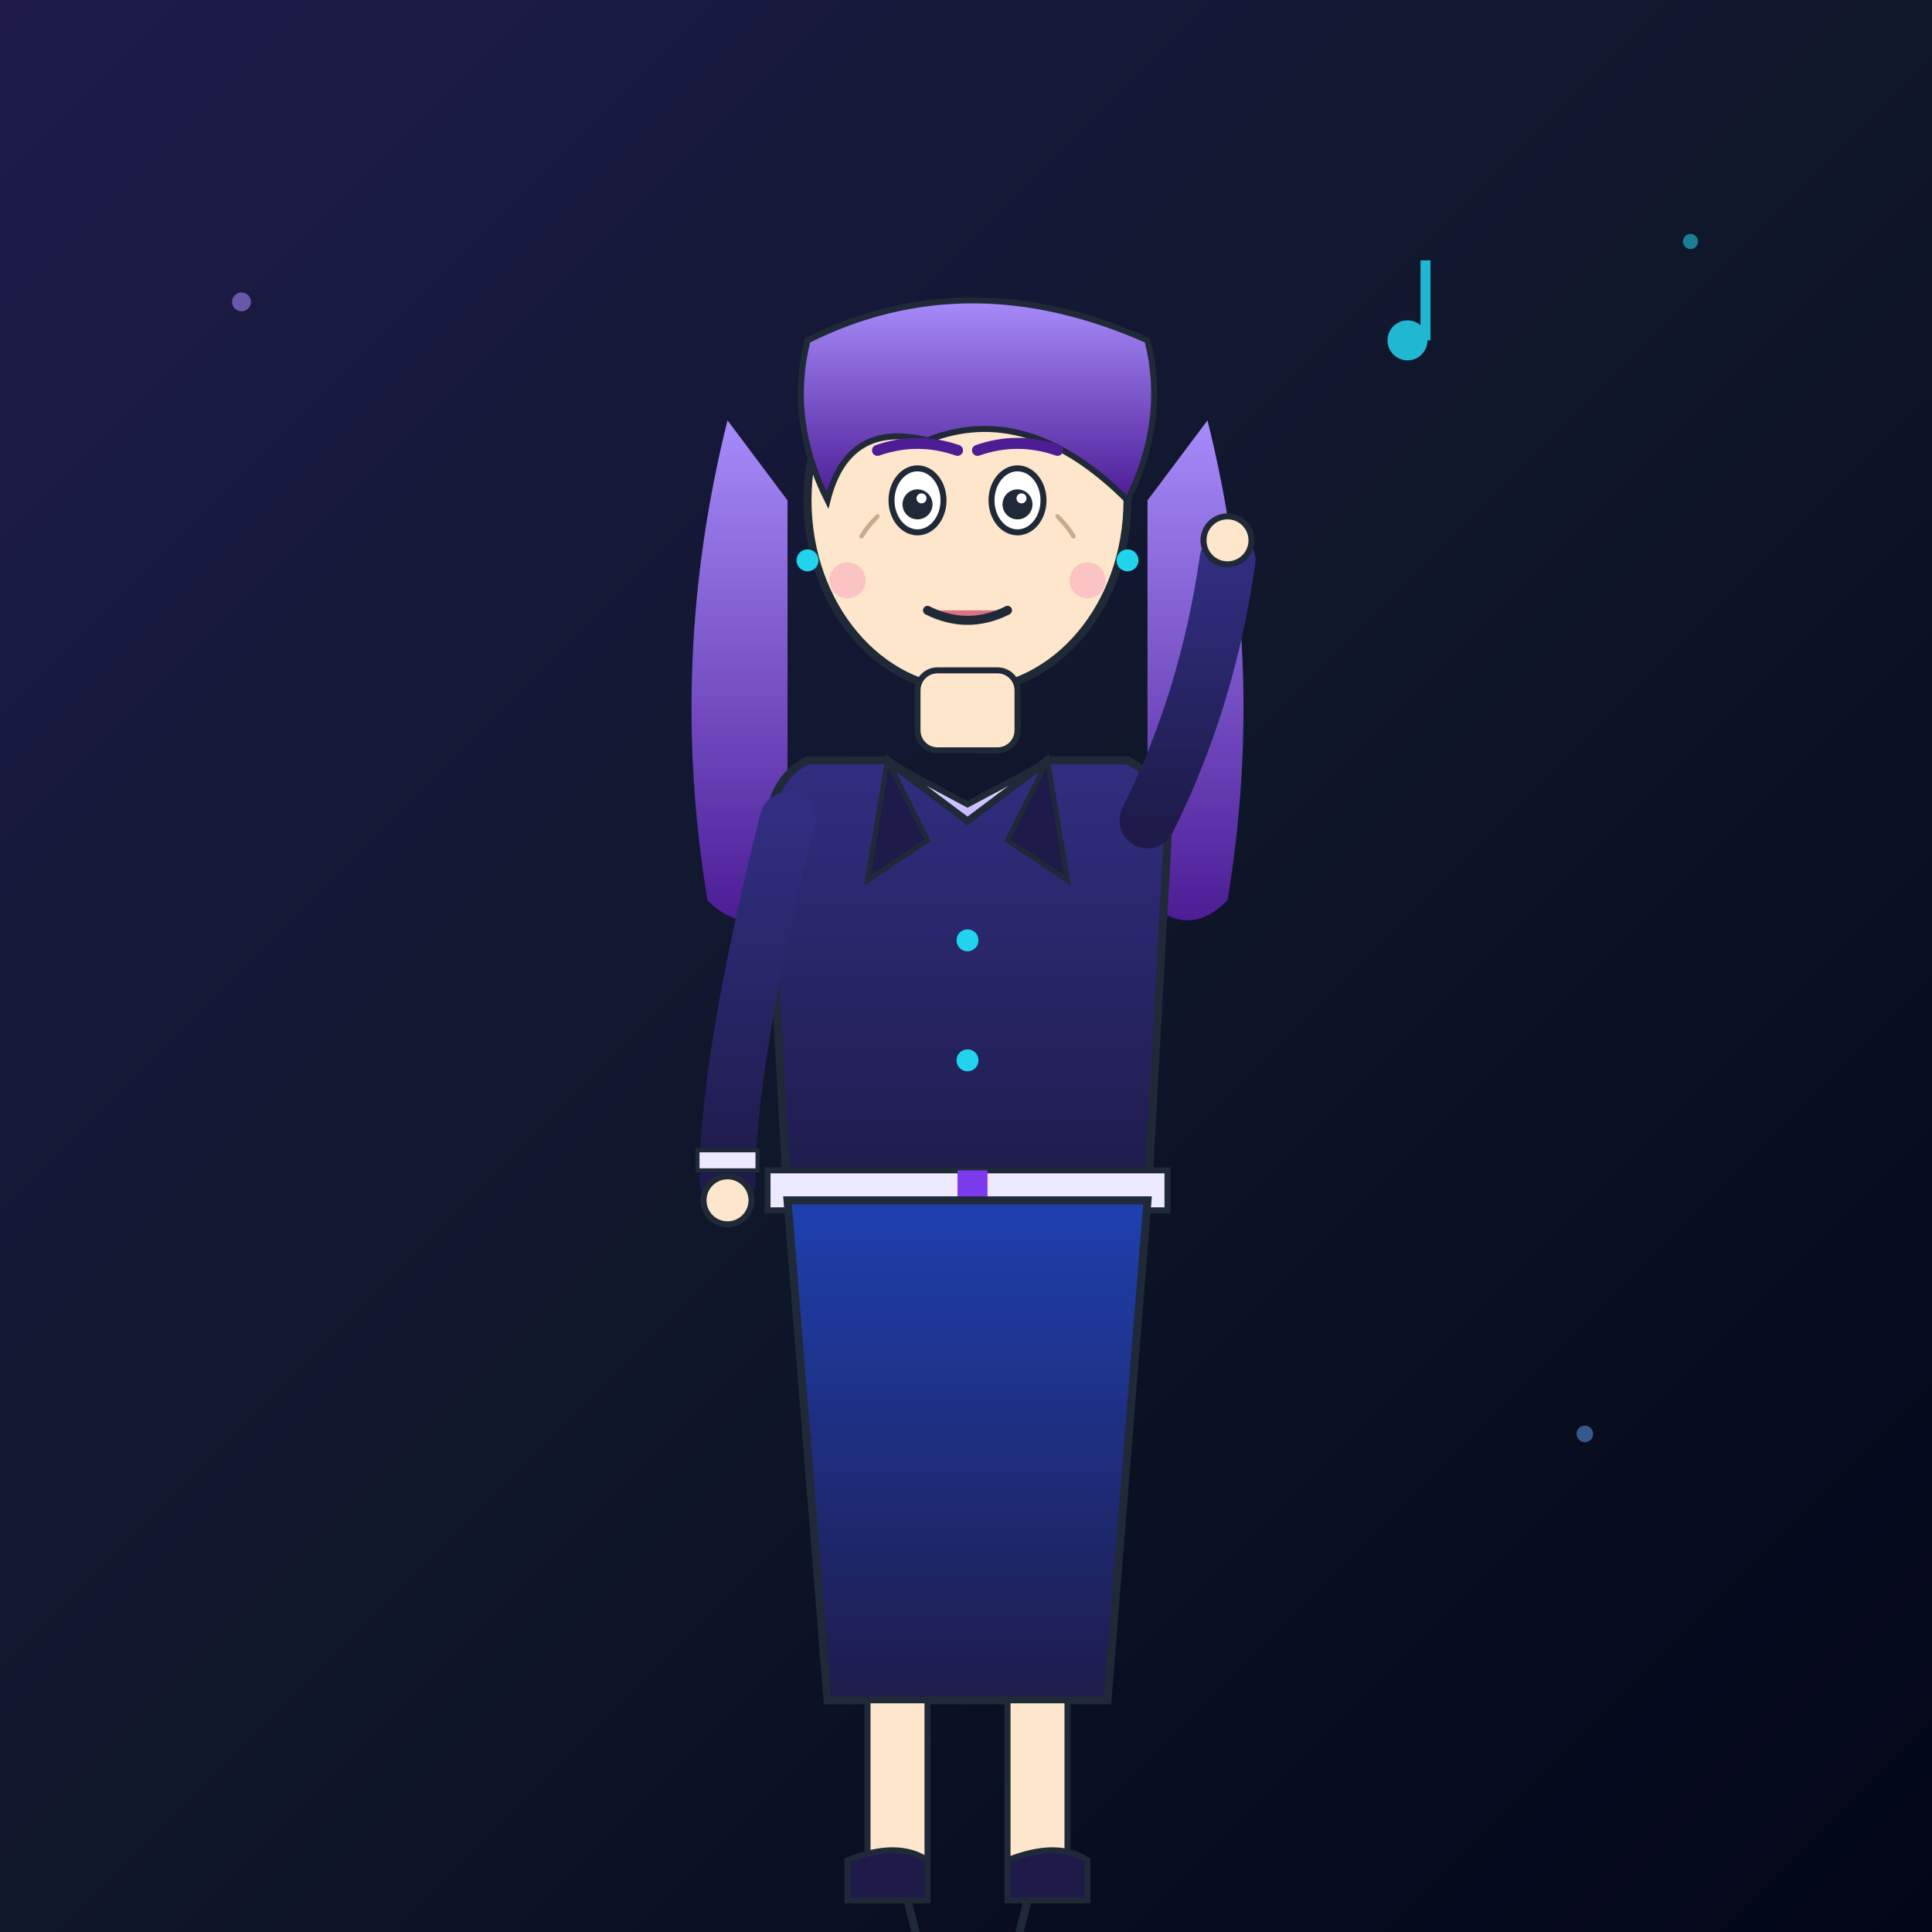
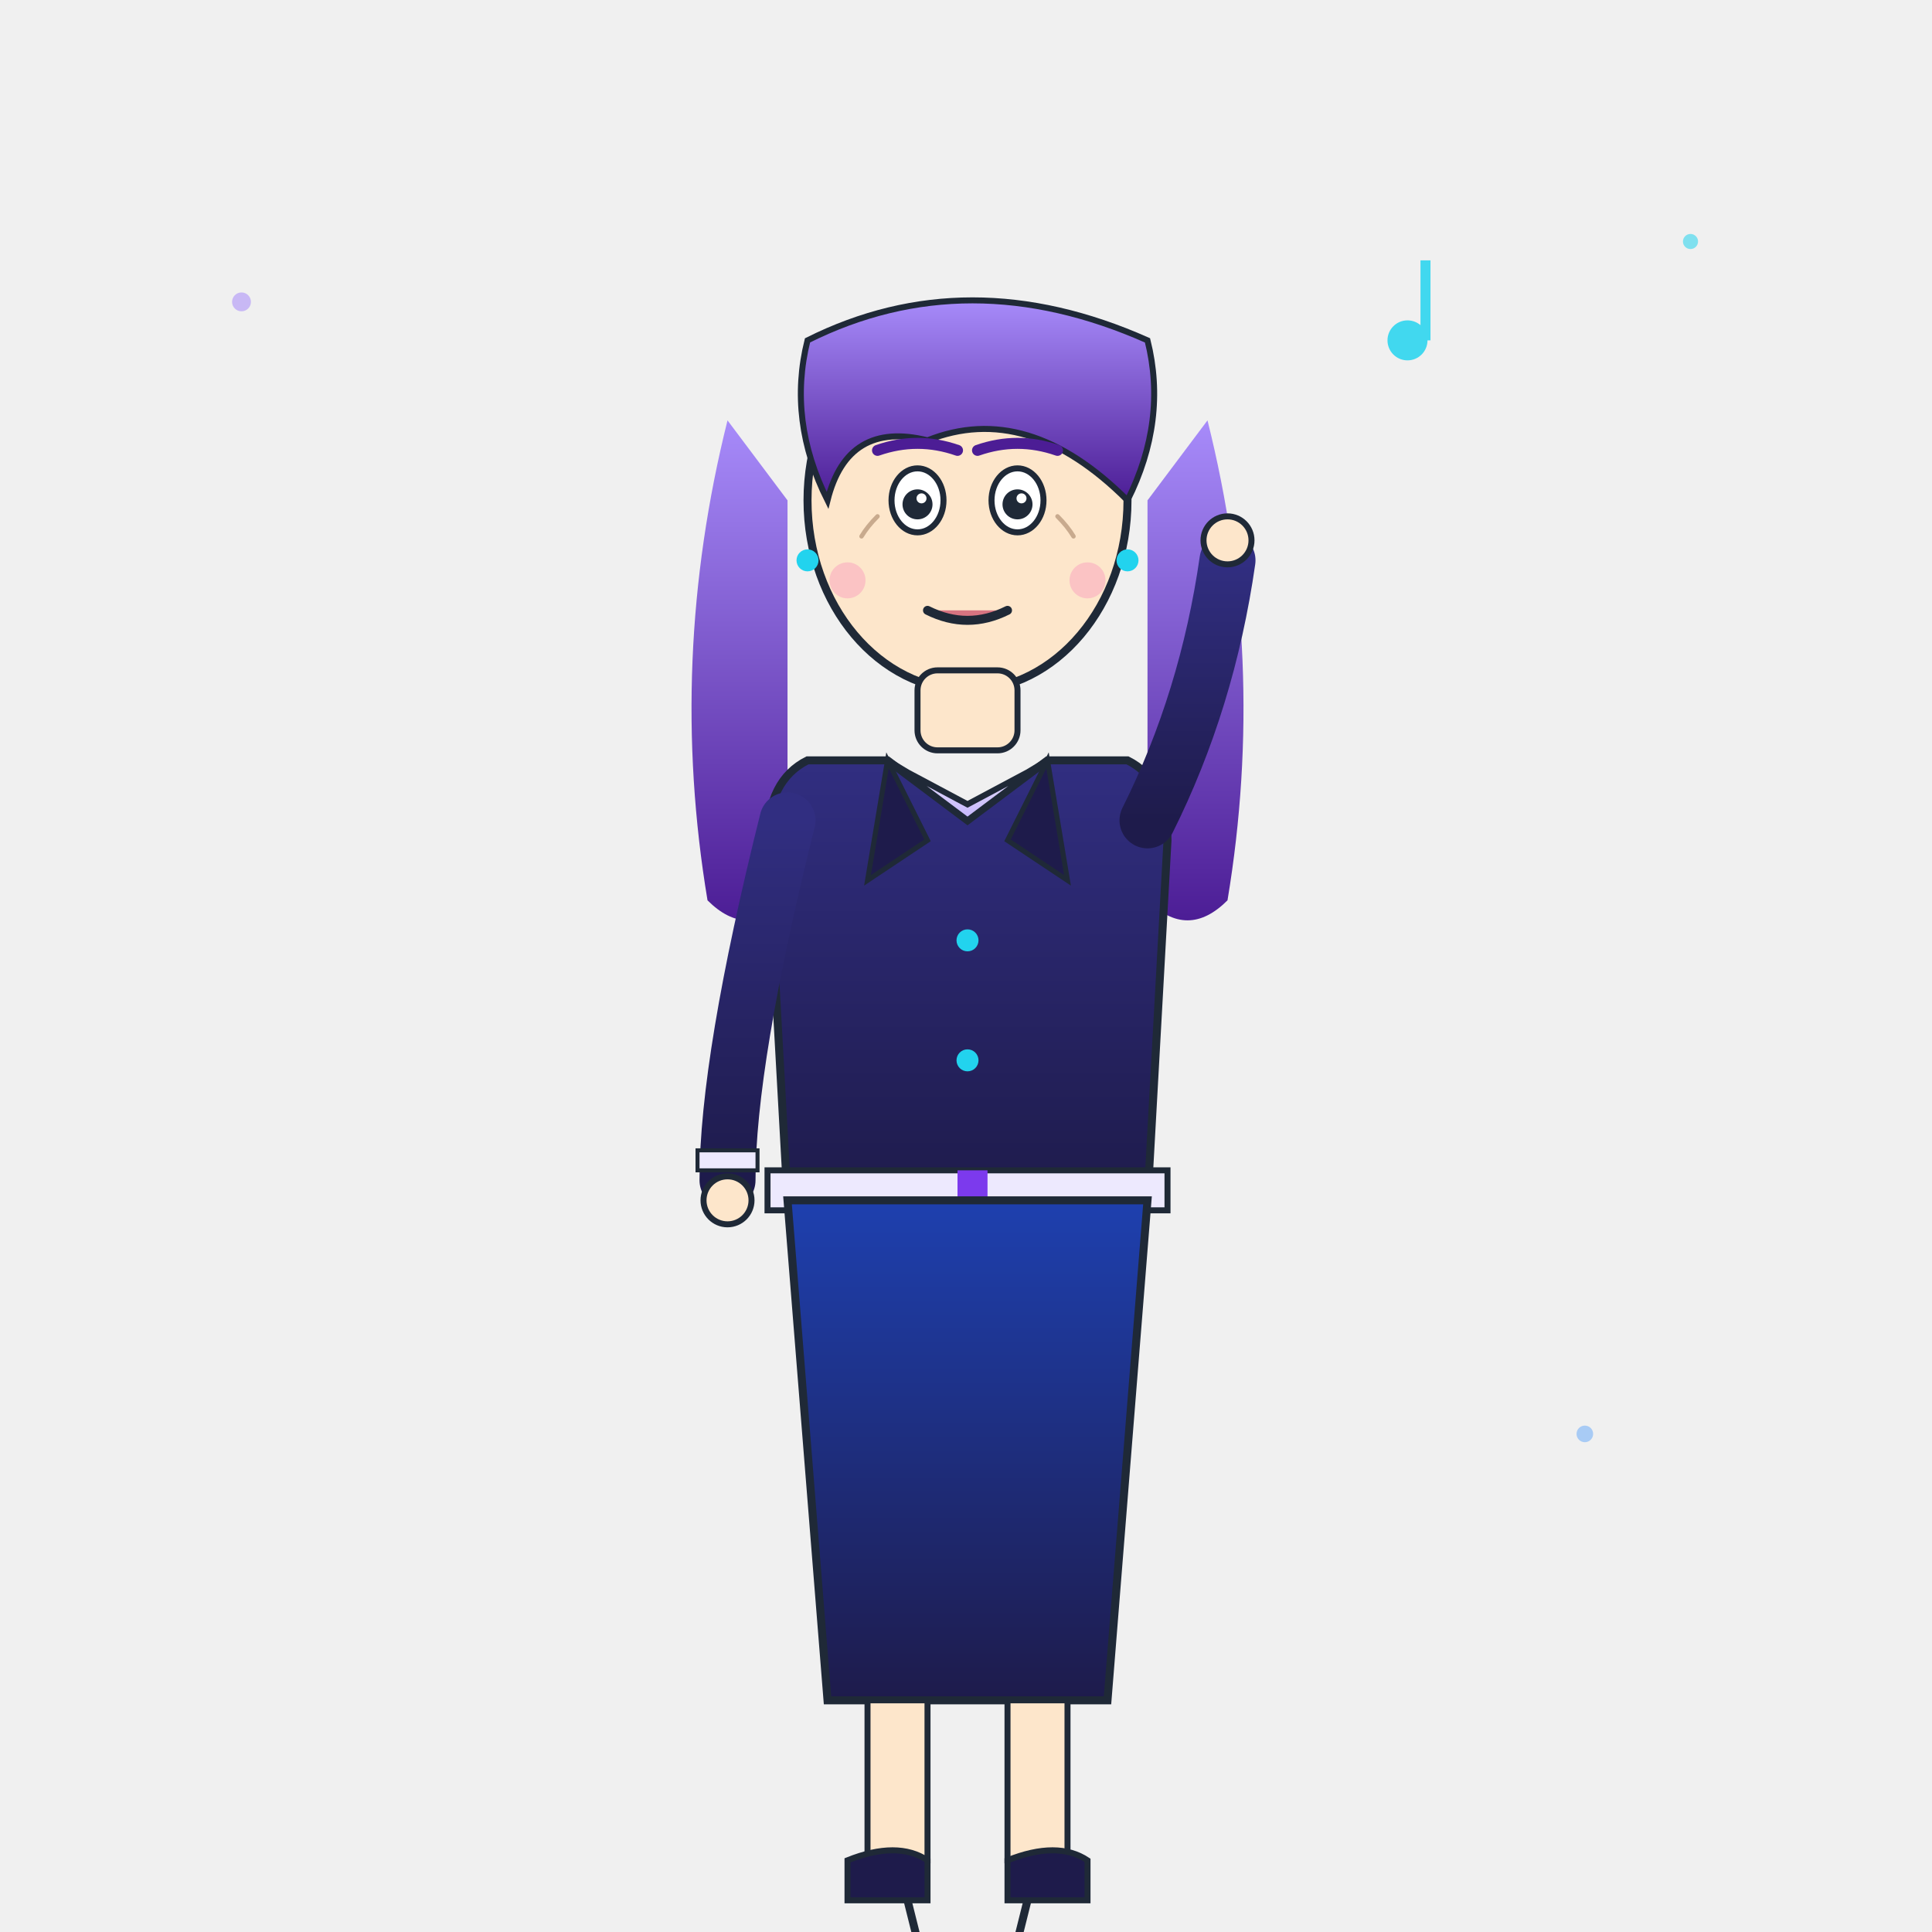
<svg xmlns="http://www.w3.org/2000/svg" width="512" height="512" viewBox="0 0 512 512">
  <defs>
-     <linearGradient id="bg" x1="0" y1="0" x2="1" y2="1">
-       <stop offset="0%" stop-color="#1e1b4b" />
-       <stop offset="50%" stop-color="#0f172a" />
-       <stop offset="100%" stop-color="#020617" />
-     </linearGradient>
    <linearGradient id="bizHair" x1="0" y1="0" x2="0" y2="1">
      <stop offset="0%" stop-color="#a78bfa" />
      <stop offset="100%" stop-color="#4c1d95" />
    </linearGradient>
    <linearGradient id="bizJacket" x1="0" y1="0" x2="0" y2="1">
      <stop offset="0%" stop-color="#312e81" />
      <stop offset="100%" stop-color="#1e1b4b" />
    </linearGradient>
    <linearGradient id="bizSkirt" x1="0" y1="0" x2="0" y2="1">
      <stop offset="0%" stop-color="#1e40af" />
      <stop offset="100%" stop-color="#1e1b4b" />
    </linearGradient>
    <linearGradient id="bizBlouse" x1="0" y1="0" x2="0" y2="1">
      <stop offset="0%" stop-color="#ede9fe" />
      <stop offset="100%" stop-color="#c4b5fd" />
    </linearGradient>
  </defs>
  <rect width="512" height="512" fill="url(#bg)" />
  <circle cx="64" cy="80" r="2.5" fill="#a78bfa" opacity="0.55" />
  <circle cx="448" cy="64" r="2" fill="#22d3ee" opacity="0.55" />
  <circle cx="420" cy="380" r="2.2" fill="#60a5fa" opacity="0.5" />
  <g transform="translate(108,16) scale(5.3)">
    <path d="M 16 18 Q 13 30 15 42 Q 17 44 19 42 L 19 22 Z" fill="url(#bizHair)" />
    <path d="M 40 18 Q 43 30 41 42 Q 39 44 37 42 L 37 22 Z" fill="url(#bizHair)" />
    <ellipse cx="28" cy="22" rx="8" ry="9.5" fill="#fde6cb" stroke="#1f2937" stroke-width="0.4" />
    <path d="M 20 14 Q 28 10 37 14 Q 38 18 36 22 Q 31 17 26 19 Q 22 18 21 22 Q 19 18 20 14 Z" fill="url(#bizHair)" stroke="#1f2937" stroke-width="0.3" />
    <ellipse cx="25.5" cy="22" rx="1.3" ry="1.6" fill="#fff" stroke="#1f2937" stroke-width="0.3" />
    <ellipse cx="30.5" cy="22" rx="1.3" ry="1.6" fill="#fff" stroke="#1f2937" stroke-width="0.3" />
    <circle cx="25.5" cy="22.2" r="0.75" fill="#1f2937" />
    <circle cx="30.5" cy="22.2" r="0.75" fill="#1f2937" />
    <circle cx="25.7" cy="21.9" r="0.25" fill="#fff" />
    <circle cx="30.7" cy="21.9" r="0.25" fill="#fff" />
    <path d="M 23.5 19.5 Q 25.5 18.8 27.5 19.5" stroke="#4c1d95" stroke-width="0.55" fill="none" stroke-linecap="round" />
    <path d="M 28.5 19.5 Q 30.5 18.8 32.5 19.5" stroke="#4c1d95" stroke-width="0.55" fill="none" stroke-linecap="round" />
    <path d="M 23.5 22.8 Q 23 23.3 22.7 23.8" stroke="rgba(120,80,50,0.4)" stroke-width="0.22" fill="none" stroke-linecap="round" />
    <path d="M 32.5 22.8 Q 33 23.3 33.3 23.8" stroke="rgba(120,80,50,0.4)" stroke-width="0.22" fill="none" stroke-linecap="round" />
    <circle cx="22" cy="26" r="0.9" fill="rgba(244,114,182,0.3)" />
    <circle cx="34" cy="26" r="0.9" fill="rgba(244,114,182,0.3)" />
    <path d="M 26 27.5 Q 28 28.5 30 27.5" stroke="#1f2937" stroke-width="0.45" fill="rgba(190,40,80,0.6)" stroke-linecap="round" />
    <circle cx="20" cy="25" r="0.55" fill="#22d3ee" />
    <circle cx="36" cy="25" r="0.55" fill="#22d3ee" />
    <rect x="25.5" y="30.5" width="5" height="4" rx="1" fill="#fde6cb" stroke="#1f2937" stroke-width="0.3" />
    <path d="M 20 35 Q 18 36 18 39 L 19 57 L 37 57 L 38 39 Q 38 36 36 35 L 32 35 L 28 38 L 24 35 Z" fill="url(#bizJacket)" stroke="#1f2937" stroke-width="0.4" />
    <path d="M 24 35 L 28 38 L 32 35 L 31 35.6 L 28 37.2 L 25 35.6 Z" fill="url(#bizBlouse)" stroke="#1f2937" stroke-width="0.3" />
    <path d="M 24 35 L 23 41 L 26 39 Z" fill="#1e1b4b" stroke="#1f2937" stroke-width="0.25" />
    <path d="M 32 35 L 33 41 L 30 39 Z" fill="#1e1b4b" stroke="#1f2937" stroke-width="0.25" />
    <circle cx="28" cy="44" r="0.55" fill="#22d3ee" />
    <circle cx="28" cy="50" r="0.55" fill="#22d3ee" />
    <rect x="18" y="55.5" width="20" height="2" fill="#ede9fe" stroke="#1f2937" stroke-width="0.3" />
    <rect x="27.5" y="55.5" width="1.5" height="2" fill="#7c3aed" />
    <path d="M 19 57 L 37 57 L 35 82 L 21 82 Z" fill="url(#bizSkirt)" stroke="#1f2937" stroke-width="0.4" />
    <rect x="23" y="82" width="3" height="8" fill="#fde6cb" stroke="#1f2937" stroke-width="0.3" />
    <rect x="30" y="82" width="3" height="8" fill="#fde6cb" stroke="#1f2937" stroke-width="0.3" />
    <path d="M 22 90 Q 24.5 89 26 90 L 26 92 L 22 92 Z" fill="#1e1b4b" stroke="#1f2937" stroke-width="0.3" />
    <path d="M 30 90 Q 32.5 89 34 90 L 34 92 L 30 92 Z" fill="#1e1b4b" stroke="#1f2937" stroke-width="0.3" />
    <path d="M 25 92 L 25.5 94" stroke="#1f2937" stroke-width="0.4" />
    <path d="M 31 92 L 30.5 94" stroke="#1f2937" stroke-width="0.4" />
    <path d="M 19 38 Q 16 50 16 56" stroke="url(#bizJacket)" stroke-width="2.8" fill="none" stroke-linecap="round" />
    <circle cx="16" cy="57" r="1.2" fill="#fde6cb" stroke="#1f2937" stroke-width="0.3" />
    <rect x="14.5" y="54.5" width="3" height="1" fill="#ede9fe" stroke="#1f2937" stroke-width="0.2" />
    <path d="M 37 38 Q 40 32 41 25" stroke="url(#bizJacket)" stroke-width="2.8" fill="none" stroke-linecap="round" />
    <circle cx="41" cy="24" r="1.2" fill="#fde6cb" stroke="#1f2937" stroke-width="0.3" />
    <g opacity="0.85">
      <circle cx="50" cy="14" r="1" fill="#22d3ee" />
      <line x1="50.9" y1="14" x2="50.9" y2="10" stroke="#22d3ee" stroke-width="0.5" />
    </g>
  </g>
</svg>
